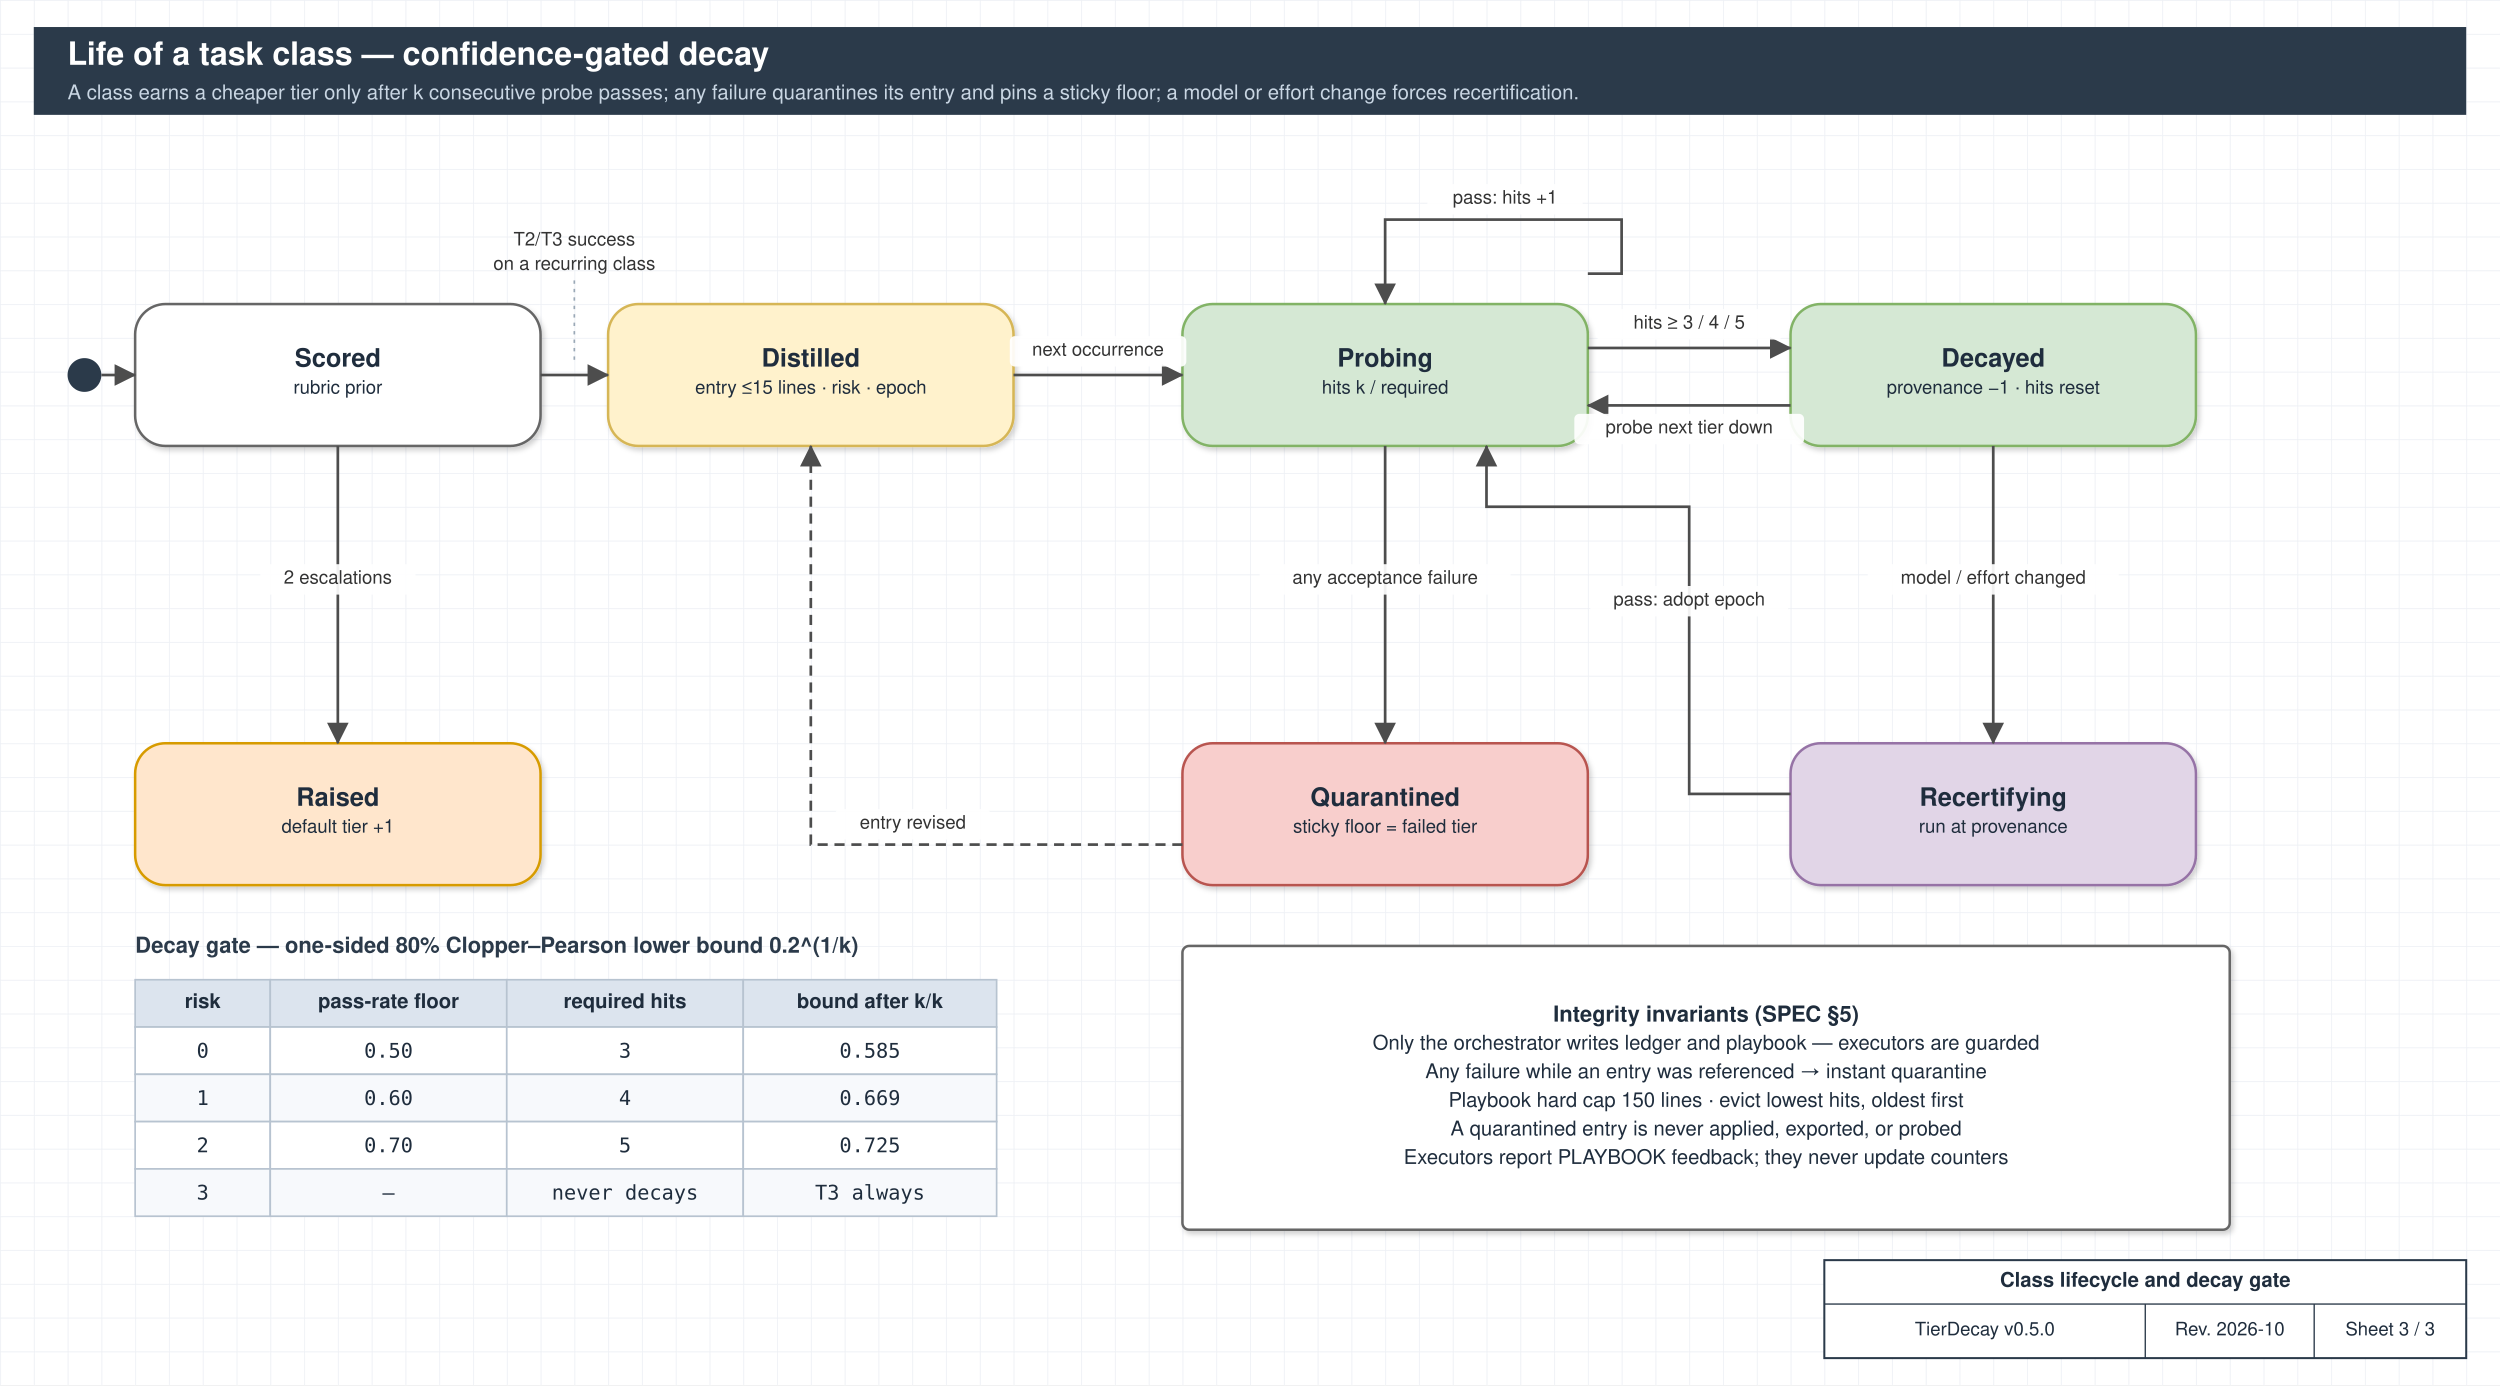
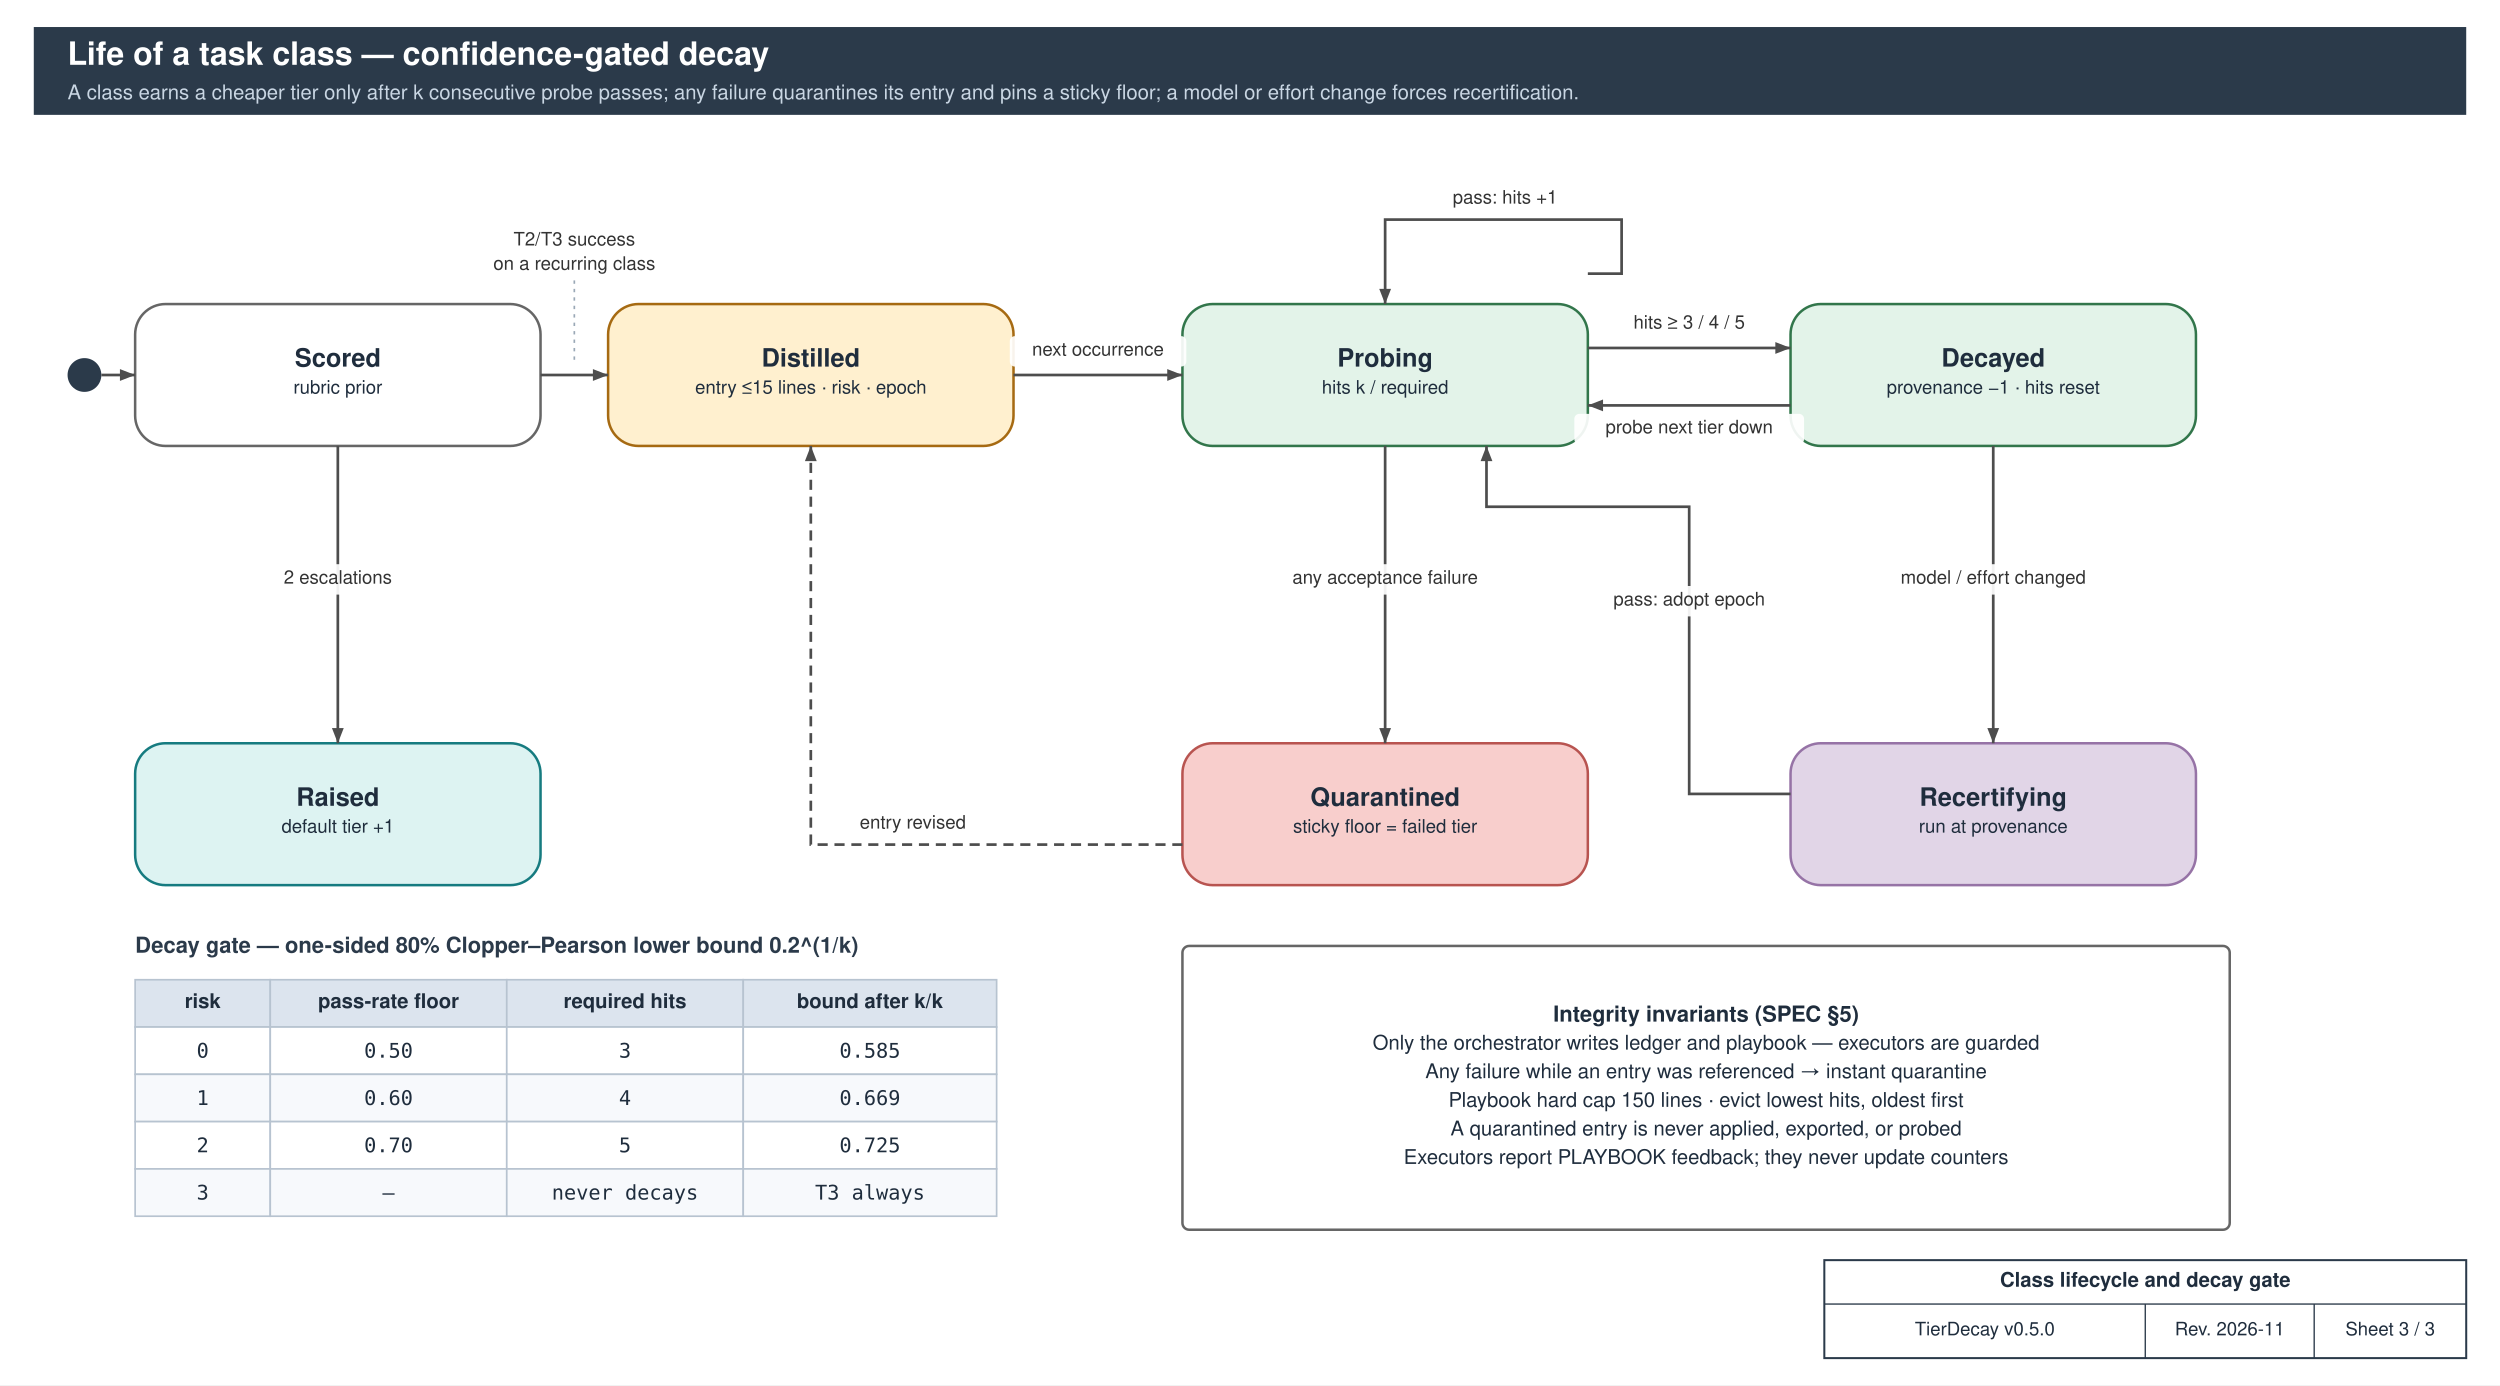
<svg xmlns="http://www.w3.org/2000/svg" width="1480" height="820" viewBox="0 0 1480 820" role="img" aria-labelledby="title desc">
-   <defs>
-     <marker id="arrow" viewBox="0 0 10 10" refX="9.5" refY="5" markerWidth="8" markerHeight="8" orient="auto-start-reverse">
-       <path d="M0,0 L10,5 L0,10 z" fill="#4D4D4D" />
-     </marker>
-     <marker id="arrow-start" viewBox="0 0 10 10" refX="0.5" refY="5" markerWidth="8" markerHeight="8" orient="auto-start-reverse">
-       <path d="M0,0 L10,5 L0,10 z" fill="#4D4D4D" />
-     </marker>
-     <filter id="shadow" x="-10%" y="-10%" width="130%" height="140%">
-       <feDropShadow dx="1.5" dy="2" stdDeviation="1.6" flood-color="#000000" flood-opacity="0.18" />
-     </filter>
-     <pattern id="grid" width="20" height="20" patternUnits="userSpaceOnUse">
-       <path d="M20,0 L0,0 0,20" fill="none" stroke="#EEF1F5" stroke-width="1" />
-     </pattern>
-   </defs>
  <rect width="1480" height="820" fill="#FFFFFF" />
-   <rect width="1480" height="820" fill="url(#grid)" />
  <rect x="20" y="16" width="1440" height="52" fill="#2B3A4A" />
  <text x="40" y="34.0" font-family="'Segoe UI', 'Helvetica Neue', Helvetica, Arial, sans-serif" font-size="19" font-weight="700" fill="#FFFFFF" text-anchor="start" dominant-baseline="central">Life of a task class — confidence-gated decay</text>
  <text x="40" y="56.0" font-family="'Segoe UI', 'Helvetica Neue', Helvetica, Arial, sans-serif" font-size="12" font-weight="400" fill="#C9D6E3" text-anchor="start" dominant-baseline="central">A class earns a cheaper tier only after k consecutive probe passes; any failure quarantines its entry and pins a sticky floor; a model or effort change forces recertification.</text>
  <g>
-     <rect x="80" y="180" width="240" height="84" rx="18" fill="#FFFFFF" stroke="#666666" stroke-width="1.5" filter="url(#shadow)" />
+     <rect x="80" y="180" width="240" height="84" rx="18" fill="#FFFFFF" stroke="#666666" stroke-width="1.5" />
    <text x="200" y="213.6" font-family="'Segoe UI', 'Helvetica Neue', Helvetica, Arial, sans-serif" font-size="15" font-weight="700" fill="#1F2D3D" text-anchor="middle" dominant-baseline="central">Scored</text>
    <text x="200" y="230.5" font-family="'Segoe UI', 'Helvetica Neue', Helvetica, Arial, sans-serif" font-size="11" font-weight="400" fill="#1F2D3D" text-anchor="middle" dominant-baseline="central">rubric prior</text>
  </g>
  <g>
-     <rect x="360" y="180" width="240" height="84" rx="18" fill="#FFF2CC" stroke="#D6B656" stroke-width="1.5" filter="url(#shadow)" />
+     <rect x="360" y="180" width="240" height="84" rx="18" fill="#FFF0CF" stroke="#A66A12" stroke-width="1.5" />
    <text x="480" y="213.6" font-family="'Segoe UI', 'Helvetica Neue', Helvetica, Arial, sans-serif" font-size="15" font-weight="700" fill="#1F2D3D" text-anchor="middle" dominant-baseline="central">Distilled</text>
    <text x="480" y="230.5" font-family="'Segoe UI', 'Helvetica Neue', Helvetica, Arial, sans-serif" font-size="11" font-weight="400" fill="#1F2D3D" text-anchor="middle" dominant-baseline="central">entry ≤15 lines · risk · epoch</text>
  </g>
  <g>
-     <rect x="700" y="180" width="240" height="84" rx="18" fill="#D5E8D4" stroke="#82B366" stroke-width="1.5" filter="url(#shadow)" />
+     <rect x="700" y="180" width="240" height="84" rx="18" fill="#E3F3E9" stroke="#32764B" stroke-width="1.5" />
    <text x="820" y="213.6" font-family="'Segoe UI', 'Helvetica Neue', Helvetica, Arial, sans-serif" font-size="15" font-weight="700" fill="#1F2D3D" text-anchor="middle" dominant-baseline="central">Probing</text>
    <text x="820" y="230.5" font-family="'Segoe UI', 'Helvetica Neue', Helvetica, Arial, sans-serif" font-size="11" font-weight="400" fill="#1F2D3D" text-anchor="middle" dominant-baseline="central">hits k / required</text>
  </g>
  <g>
-     <rect x="1060" y="180" width="240" height="84" rx="18" fill="#D5E8D4" stroke="#82B366" stroke-width="1.5" filter="url(#shadow)" />
+     <rect x="1060" y="180" width="240" height="84" rx="18" fill="#E3F3E9" stroke="#32764B" stroke-width="1.5" />
    <text x="1180" y="213.6" font-family="'Segoe UI', 'Helvetica Neue', Helvetica, Arial, sans-serif" font-size="15" font-weight="700" fill="#1F2D3D" text-anchor="middle" dominant-baseline="central">Decayed</text>
    <text x="1180" y="230.5" font-family="'Segoe UI', 'Helvetica Neue', Helvetica, Arial, sans-serif" font-size="11" font-weight="400" fill="#1F2D3D" text-anchor="middle" dominant-baseline="central">provenance −1 · hits reset</text>
  </g>
  <g>
-     <rect x="700" y="440" width="240" height="84" rx="18" fill="#F8CECC" stroke="#B85450" stroke-width="1.5" filter="url(#shadow)" />
+     <rect x="700" y="440" width="240" height="84" rx="18" fill="#F8CECC" stroke="#B85450" stroke-width="1.5" />
    <text x="820" y="473.6" font-family="'Segoe UI', 'Helvetica Neue', Helvetica, Arial, sans-serif" font-size="15" font-weight="700" fill="#1F2D3D" text-anchor="middle" dominant-baseline="central">Quarantined</text>
    <text x="820" y="490.4" font-family="'Segoe UI', 'Helvetica Neue', Helvetica, Arial, sans-serif" font-size="11" font-weight="400" fill="#1F2D3D" text-anchor="middle" dominant-baseline="central">sticky floor = failed tier</text>
  </g>
  <g>
-     <rect x="1060" y="440" width="240" height="84" rx="18" fill="#E1D5E7" stroke="#9673A6" stroke-width="1.5" filter="url(#shadow)" />
+     <rect x="1060" y="440" width="240" height="84" rx="18" fill="#E1D5E7" stroke="#9673A6" stroke-width="1.5" />
    <text x="1180" y="473.6" font-family="'Segoe UI', 'Helvetica Neue', Helvetica, Arial, sans-serif" font-size="15" font-weight="700" fill="#1F2D3D" text-anchor="middle" dominant-baseline="central">Recertifying</text>
    <text x="1180" y="490.4" font-family="'Segoe UI', 'Helvetica Neue', Helvetica, Arial, sans-serif" font-size="11" font-weight="400" fill="#1F2D3D" text-anchor="middle" dominant-baseline="central">run at provenance</text>
  </g>
  <g>
-     <rect x="80" y="440" width="240" height="84" rx="18" fill="#FFE6CC" stroke="#D79B00" stroke-width="1.5" filter="url(#shadow)" />
+     <rect x="80" y="440" width="240" height="84" rx="18" fill="#DDF3F2" stroke="#167B80" stroke-width="1.5" />
    <text x="200" y="473.6" font-family="'Segoe UI', 'Helvetica Neue', Helvetica, Arial, sans-serif" font-size="15" font-weight="700" fill="#1F2D3D" text-anchor="middle" dominant-baseline="central">Raised</text>
    <text x="200" y="490.4" font-family="'Segoe UI', 'Helvetica Neue', Helvetica, Arial, sans-serif" font-size="11" font-weight="400" fill="#1F2D3D" text-anchor="middle" dominant-baseline="central">default tier +1</text>
  </g>
  <circle cx="50" cy="222" r="10" fill="#2B3A4A" />
  <g>
-     <path d="M60,222 L80,222" fill="none" stroke="#4D4D4D" stroke-width="1.6" marker-end="url(#arrow)" />
+     <path d="M60,222 L80,222" fill="none" stroke="#4D4D4D" stroke-width="1.6" />
+     <polygon points="80.0,222.0 71.0,225.5 71.0,218.5" fill="#4D4D4D" />
  </g>
  <g>
-     <path d="M320,222 L360,222" fill="none" stroke="#4D4D4D" stroke-width="1.6" marker-end="url(#arrow)" />
+     <path d="M320,222 L360,222" fill="none" stroke="#4D4D4D" stroke-width="1.6" />
+     <polygon points="360.0,222.0 351.0,225.5 351.0,218.5" fill="#4D4D4D" />
  </g>
  <text x="340" y="142.8" font-family="'Segoe UI', 'Helvetica Neue', Helvetica, Arial, sans-serif" font-size="11" font-weight="400" fill="#333333" text-anchor="middle" dominant-baseline="central">T2/T3 success</text>
  <text x="340" y="157.2" font-family="'Segoe UI', 'Helvetica Neue', Helvetica, Arial, sans-serif" font-size="11" font-weight="400" fill="#333333" text-anchor="middle" dominant-baseline="central">on a recurring class</text>
  <line x1="340" y1="166" x2="340" y2="216" stroke="#9AA8B6" stroke-width="1" stroke-dasharray="2 3" />
  <g>
-     <path d="M600,222 L700,222" fill="none" stroke="#4D4D4D" stroke-width="1.6" marker-end="url(#arrow)" />
+     <path d="M600,222 L700,222" fill="none" stroke="#4D4D4D" stroke-width="1.6" />
+     <polygon points="700.0,222.0 691.0,225.5 691.0,218.5" fill="#4D4D4D" />
    <rect x="597.8" y="199.0" width="104.5" height="18" rx="3" fill="#FFFFFF" fill-opacity="0.92" />
    <text x="650" y="208.0" font-family="'Segoe UI', 'Helvetica Neue', Helvetica, Arial, sans-serif" font-size="11" font-weight="400" fill="#333333" text-anchor="middle" dominant-baseline="central">next occurrence</text>
  </g>
  <g>
-     <path d="M940,206 L1060,206" fill="none" stroke="#4D4D4D" stroke-width="1.6" marker-end="url(#arrow)" />
+     <path d="M940,206 L1060,206" fill="none" stroke="#4D4D4D" stroke-width="1.6" />
+     <polygon points="1060.0,206.0 1051.0,209.5 1051.0,202.5" fill="#4D4D4D" />
    <rect x="944.6" y="183.0" width="110.8" height="18" rx="3" fill="#FFFFFF" fill-opacity="0.92" />
    <text x="1000" y="192.0" font-family="'Segoe UI', 'Helvetica Neue', Helvetica, Arial, sans-serif" font-size="11" font-weight="400" fill="#333333" text-anchor="middle" dominant-baseline="central">hits ≥ 3 / 4 / 5</text>
  </g>
  <g>
-     <path d="M1060,240 L940,240" fill="none" stroke="#4D4D4D" stroke-width="1.6" marker-end="url(#arrow)" />
+     <path d="M1060,240 L940,240" fill="none" stroke="#4D4D4D" stroke-width="1.6" />
+     <polygon points="940.0,240.0 949.0,236.5 949.0,243.5" fill="#4D4D4D" />
    <rect x="932.0" y="245.0" width="136.0" height="18" rx="3" fill="#FFFFFF" fill-opacity="0.92" />
    <text x="1000" y="254.0" font-family="'Segoe UI', 'Helvetica Neue', Helvetica, Arial, sans-serif" font-size="11" font-weight="400" fill="#333333" text-anchor="middle" dominant-baseline="central">probe next tier down</text>
  </g>
  <g>
-     <path d="M820,264 L820,440" fill="none" stroke="#4D4D4D" stroke-width="1.6" marker-end="url(#arrow)" />
+     <path d="M820,264 L820,440" fill="none" stroke="#4D4D4D" stroke-width="1.6" />
+     <polygon points="820.0,440.0 816.5,431.0 823.5,431.0" fill="#4D4D4D" />
    <rect x="745.7" y="334.0" width="148.6" height="18" rx="3" fill="#FFFFFF" fill-opacity="0.92" />
    <text x="820" y="343.0" font-family="'Segoe UI', 'Helvetica Neue', Helvetica, Arial, sans-serif" font-size="11" font-weight="400" fill="#333333" text-anchor="middle" dominant-baseline="central">any acceptance failure</text>
  </g>
  <g>
-     <path d="M1180,264 L1180,440" fill="none" stroke="#4D4D4D" stroke-width="1.6" marker-end="url(#arrow)" />
+     <path d="M1180,264 L1180,440" fill="none" stroke="#4D4D4D" stroke-width="1.6" />
+     <polygon points="1180.0,440.0 1176.5,431.0 1183.5,431.0" fill="#4D4D4D" />
    <rect x="1105.7" y="334.0" width="148.6" height="18" rx="3" fill="#FFFFFF" fill-opacity="0.92" />
    <text x="1180" y="343.0" font-family="'Segoe UI', 'Helvetica Neue', Helvetica, Arial, sans-serif" font-size="11" font-weight="400" fill="#333333" text-anchor="middle" dominant-baseline="central">model / effort changed</text>
  </g>
  <g>
-     <path d="M1060,470 L1000,470 L1000,300 L880,300 L880,264" fill="none" stroke="#4D4D4D" stroke-width="1.6" marker-end="url(#arrow)" />
+     <path d="M1060,470 L1000,470 L1000,300 L880,300 L880,264" fill="none" stroke="#4D4D4D" stroke-width="1.6" />
+     <polygon points="880.0,264.0 883.5,273.0 876.5,273.0" fill="#4D4D4D" />
    <rect x="941.5" y="346.9" width="117.1" height="18" rx="3" fill="#FFFFFF" fill-opacity="0.92" />
    <text x="1000" y="355.9" font-family="'Segoe UI', 'Helvetica Neue', Helvetica, Arial, sans-serif" font-size="11" font-weight="400" fill="#333333" text-anchor="middle" dominant-baseline="central">pass: adopt epoch</text>
  </g>
  <g>
-     <path d="M700,500 L480,500 L480,264" fill="none" stroke="#4D4D4D" stroke-width="1.6" stroke-dasharray="6 4" marker-end="url(#arrow)" />
+     <path d="M700,500 L480,500 L480,264" fill="none" stroke="#4D4D4D" stroke-width="1.6" stroke-dasharray="6 4" />
+     <polygon points="480.0,264.0 483.5,273.0 476.5,273.0" fill="#4D4D4D" />
    <rect x="494.4" y="479.0" width="91.9" height="18" rx="3" fill="#FFFFFF" fill-opacity="0.92" />
    <text x="540.4" y="488.0" font-family="'Segoe UI', 'Helvetica Neue', Helvetica, Arial, sans-serif" font-size="11" font-weight="400" fill="#333333" text-anchor="middle" dominant-baseline="central">entry revised</text>
  </g>
  <g>
-     <path d="M200,264 L200,440" fill="none" stroke="#4D4D4D" stroke-width="1.6" marker-end="url(#arrow)" />
+     <path d="M200,264 L200,440" fill="none" stroke="#4D4D4D" stroke-width="1.6" />
+     <polygon points="200.0,440.0 196.5,431.0 203.5,431.0" fill="#4D4D4D" />
    <rect x="154.1" y="334.0" width="91.9" height="18" rx="3" fill="#FFFFFF" fill-opacity="0.92" />
    <text x="200" y="343.0" font-family="'Segoe UI', 'Helvetica Neue', Helvetica, Arial, sans-serif" font-size="11" font-weight="400" fill="#333333" text-anchor="middle" dominant-baseline="central">2 escalations</text>
  </g>
  <g>
-     <path d="M940,162 L960,162 L960,130 L820,130 L820,180" fill="none" stroke="#4D4D4D" stroke-width="1.6" marker-end="url(#arrow)" />
+     <path d="M940,162 L960,162 L960,130 L820,130 L820,180" fill="none" stroke="#4D4D4D" stroke-width="1.6" />
+     <polygon points="820.0,180.0 816.5,171.0 823.5,171.0" fill="#4D4D4D" />
    <rect x="845.0" y="109.0" width="91.9" height="18" rx="3" fill="#FFFFFF" fill-opacity="0.92" />
    <text x="891" y="118.0" font-family="'Segoe UI', 'Helvetica Neue', Helvetica, Arial, sans-serif" font-size="11" font-weight="400" fill="#333333" text-anchor="middle" dominant-baseline="central">pass: hits +1</text>
  </g>
  <text x="80" y="564" font-family="'Segoe UI', 'Helvetica Neue', Helvetica, Arial, sans-serif" font-size="13" font-weight="700" fill="#2B3A4A">Decay gate — one-sided 80% Clopper–Pearson lower bound 0.2^(1/k)</text>
  <rect x="80" y="580" width="80" height="28" fill="#DCE4EE" stroke="#B7C3D0" stroke-width="1" />
  <text x="120" y="594.0" font-family="'Segoe UI', 'Helvetica Neue', Helvetica, Arial, sans-serif" font-size="12" font-weight="700" fill="#1F2D3D" text-anchor="middle" dominant-baseline="central">risk</text>
  <rect x="160" y="580" width="140" height="28" fill="#DCE4EE" stroke="#B7C3D0" stroke-width="1" />
  <text x="230" y="594.0" font-family="'Segoe UI', 'Helvetica Neue', Helvetica, Arial, sans-serif" font-size="12" font-weight="700" fill="#1F2D3D" text-anchor="middle" dominant-baseline="central">pass-rate floor</text>
  <rect x="300" y="580" width="140" height="28" fill="#DCE4EE" stroke="#B7C3D0" stroke-width="1" />
  <text x="370" y="594.0" font-family="'Segoe UI', 'Helvetica Neue', Helvetica, Arial, sans-serif" font-size="12" font-weight="700" fill="#1F2D3D" text-anchor="middle" dominant-baseline="central">required hits</text>
  <rect x="440" y="580" width="150" height="28" fill="#DCE4EE" stroke="#B7C3D0" stroke-width="1" />
  <text x="515" y="594.0" font-family="'Segoe UI', 'Helvetica Neue', Helvetica, Arial, sans-serif" font-size="12" font-weight="700" fill="#1F2D3D" text-anchor="middle" dominant-baseline="central">bound after k/k</text>
  <rect x="80" y="608" width="80" height="28" fill="#FFFFFF" stroke="#B7C3D0" stroke-width="1" />
  <text x="120" y="622.0" font-family="'Cascadia Mono', Consolas, 'DejaVu Sans Mono', monospace" font-size="12" font-weight="400" fill="#1F2D3D" text-anchor="middle" dominant-baseline="central">0</text>
  <rect x="160" y="608" width="140" height="28" fill="#FFFFFF" stroke="#B7C3D0" stroke-width="1" />
  <text x="230" y="622.0" font-family="'Cascadia Mono', Consolas, 'DejaVu Sans Mono', monospace" font-size="12" font-weight="400" fill="#1F2D3D" text-anchor="middle" dominant-baseline="central">0.50</text>
  <rect x="300" y="608" width="140" height="28" fill="#FFFFFF" stroke="#B7C3D0" stroke-width="1" />
  <text x="370" y="622.0" font-family="'Cascadia Mono', Consolas, 'DejaVu Sans Mono', monospace" font-size="12" font-weight="400" fill="#1F2D3D" text-anchor="middle" dominant-baseline="central">3</text>
  <rect x="440" y="608" width="150" height="28" fill="#FFFFFF" stroke="#B7C3D0" stroke-width="1" />
  <text x="515" y="622.0" font-family="'Cascadia Mono', Consolas, 'DejaVu Sans Mono', monospace" font-size="12" font-weight="400" fill="#1F2D3D" text-anchor="middle" dominant-baseline="central">0.585</text>
  <rect x="80" y="636" width="80" height="28" fill="#F7F9FC" stroke="#B7C3D0" stroke-width="1" />
  <text x="120" y="650.0" font-family="'Cascadia Mono', Consolas, 'DejaVu Sans Mono', monospace" font-size="12" font-weight="400" fill="#1F2D3D" text-anchor="middle" dominant-baseline="central">1</text>
  <rect x="160" y="636" width="140" height="28" fill="#F7F9FC" stroke="#B7C3D0" stroke-width="1" />
  <text x="230" y="650.0" font-family="'Cascadia Mono', Consolas, 'DejaVu Sans Mono', monospace" font-size="12" font-weight="400" fill="#1F2D3D" text-anchor="middle" dominant-baseline="central">0.60</text>
  <rect x="300" y="636" width="140" height="28" fill="#F7F9FC" stroke="#B7C3D0" stroke-width="1" />
  <text x="370" y="650.0" font-family="'Cascadia Mono', Consolas, 'DejaVu Sans Mono', monospace" font-size="12" font-weight="400" fill="#1F2D3D" text-anchor="middle" dominant-baseline="central">4</text>
  <rect x="440" y="636" width="150" height="28" fill="#F7F9FC" stroke="#B7C3D0" stroke-width="1" />
  <text x="515" y="650.0" font-family="'Cascadia Mono', Consolas, 'DejaVu Sans Mono', monospace" font-size="12" font-weight="400" fill="#1F2D3D" text-anchor="middle" dominant-baseline="central">0.669</text>
  <rect x="80" y="664" width="80" height="28" fill="#FFFFFF" stroke="#B7C3D0" stroke-width="1" />
  <text x="120" y="678.0" font-family="'Cascadia Mono', Consolas, 'DejaVu Sans Mono', monospace" font-size="12" font-weight="400" fill="#1F2D3D" text-anchor="middle" dominant-baseline="central">2</text>
  <rect x="160" y="664" width="140" height="28" fill="#FFFFFF" stroke="#B7C3D0" stroke-width="1" />
  <text x="230" y="678.0" font-family="'Cascadia Mono', Consolas, 'DejaVu Sans Mono', monospace" font-size="12" font-weight="400" fill="#1F2D3D" text-anchor="middle" dominant-baseline="central">0.70</text>
  <rect x="300" y="664" width="140" height="28" fill="#FFFFFF" stroke="#B7C3D0" stroke-width="1" />
  <text x="370" y="678.0" font-family="'Cascadia Mono', Consolas, 'DejaVu Sans Mono', monospace" font-size="12" font-weight="400" fill="#1F2D3D" text-anchor="middle" dominant-baseline="central">5</text>
  <rect x="440" y="664" width="150" height="28" fill="#FFFFFF" stroke="#B7C3D0" stroke-width="1" />
  <text x="515" y="678.0" font-family="'Cascadia Mono', Consolas, 'DejaVu Sans Mono', monospace" font-size="12" font-weight="400" fill="#1F2D3D" text-anchor="middle" dominant-baseline="central">0.725</text>
  <rect x="80" y="692" width="80" height="28" fill="#F7F9FC" stroke="#B7C3D0" stroke-width="1" />
  <text x="120" y="706.0" font-family="'Cascadia Mono', Consolas, 'DejaVu Sans Mono', monospace" font-size="12" font-weight="400" fill="#1F2D3D" text-anchor="middle" dominant-baseline="central">3</text>
  <rect x="160" y="692" width="140" height="28" fill="#F7F9FC" stroke="#B7C3D0" stroke-width="1" />
  <text x="230" y="706.0" font-family="'Cascadia Mono', Consolas, 'DejaVu Sans Mono', monospace" font-size="12" font-weight="400" fill="#1F2D3D" text-anchor="middle" dominant-baseline="central">—</text>
  <rect x="300" y="692" width="140" height="28" fill="#F7F9FC" stroke="#B7C3D0" stroke-width="1" />
  <text x="370" y="706.0" font-family="'Cascadia Mono', Consolas, 'DejaVu Sans Mono', monospace" font-size="12" font-weight="400" fill="#1F2D3D" text-anchor="middle" dominant-baseline="central">never decays</text>
  <rect x="440" y="692" width="150" height="28" fill="#F7F9FC" stroke="#B7C3D0" stroke-width="1" />
  <text x="515" y="706.0" font-family="'Cascadia Mono', Consolas, 'DejaVu Sans Mono', monospace" font-size="12" font-weight="400" fill="#1F2D3D" text-anchor="middle" dominant-baseline="central">T3 always</text>
  <g>
-     <rect x="700" y="560" width="620" height="168" rx="4" fill="#FFFFFF" stroke="#666666" stroke-width="1.5" filter="url(#shadow)" />
+     <rect x="700" y="560" width="620" height="168" rx="4" fill="#FFFFFF" stroke="#666666" stroke-width="1.5" />
    <text x="1010" y="601.8" font-family="'Segoe UI', 'Helvetica Neue', Helvetica, Arial, sans-serif" font-size="13" font-weight="700" fill="#1F2D3D" text-anchor="middle" dominant-baseline="central">Integrity invariants (SPEC §5)</text>
    <text x="1010" y="618.6" font-family="'Segoe UI', 'Helvetica Neue', Helvetica, Arial, sans-serif" font-size="12" font-weight="400" fill="#1F2D3D" text-anchor="middle" dominant-baseline="central">Only the orchestrator writes ledger and playbook — executors are guarded</text>
    <text x="1010" y="635.5" font-family="'Segoe UI', 'Helvetica Neue', Helvetica, Arial, sans-serif" font-size="12" font-weight="400" fill="#1F2D3D" text-anchor="middle" dominant-baseline="central">Any failure while an entry was referenced → instant quarantine</text>
    <text x="1010" y="652.5" font-family="'Segoe UI', 'Helvetica Neue', Helvetica, Arial, sans-serif" font-size="12" font-weight="400" fill="#1F2D3D" text-anchor="middle" dominant-baseline="central">Playbook hard cap 150 lines · evict lowest hits, oldest first</text>
    <text x="1010" y="669.4" font-family="'Segoe UI', 'Helvetica Neue', Helvetica, Arial, sans-serif" font-size="12" font-weight="400" fill="#1F2D3D" text-anchor="middle" dominant-baseline="central">A quarantined entry is never applied, exported, or probed</text>
    <text x="1010" y="686.3" font-family="'Segoe UI', 'Helvetica Neue', Helvetica, Arial, sans-serif" font-size="12" font-weight="400" fill="#1F2D3D" text-anchor="middle" dominant-baseline="central">Executors report PLAYBOOK feedback; they never update counters</text>
  </g>
  <g font-family="'Segoe UI', 'Helvetica Neue', Helvetica, Arial, sans-serif">
    <rect x="1080" y="746" width="380" height="58" fill="#FFFFFF" stroke="#2B3A4A" stroke-width="1.2" />
    <line x1="1080" y1="772" x2="1460" y2="772" stroke="#2B3A4A" stroke-width="0.8" />
    <line x1="1270" y1="772" x2="1270" y2="804" stroke="#2B3A4A" stroke-width="0.8" />
    <line x1="1370" y1="772" x2="1370" y2="804" stroke="#2B3A4A" stroke-width="0.8" />
    <text x="1270" y="759.0" font-family="'Segoe UI', 'Helvetica Neue', Helvetica, Arial, sans-serif" font-size="12" font-weight="700" fill="#1F2D3D" text-anchor="middle" dominant-baseline="central">Class lifecycle and decay gate</text>
    <text x="1175" y="788.0" font-family="'Segoe UI', 'Helvetica Neue', Helvetica, Arial, sans-serif" font-size="11" font-weight="400" fill="#1F2D3D" text-anchor="middle" dominant-baseline="central">TierDecay v0.5.0</text>
-     <text x="1320" y="788.0" font-family="'Segoe UI', 'Helvetica Neue', Helvetica, Arial, sans-serif" font-size="11" font-weight="400" fill="#1F2D3D" text-anchor="middle" dominant-baseline="central">Rev. 2026-10</text>
+     <text x="1320" y="788.0" font-family="'Segoe UI', 'Helvetica Neue', Helvetica, Arial, sans-serif" font-size="11" font-weight="400" fill="#1F2D3D" text-anchor="middle" dominant-baseline="central">Rev. 2026-11</text>
    <text x="1415" y="788.0" font-family="'Segoe UI', 'Helvetica Neue', Helvetica, Arial, sans-serif" font-size="11" font-weight="400" fill="#1F2D3D" text-anchor="middle" dominant-baseline="central">Sheet 3 / 3</text>
  </g>
</svg>
